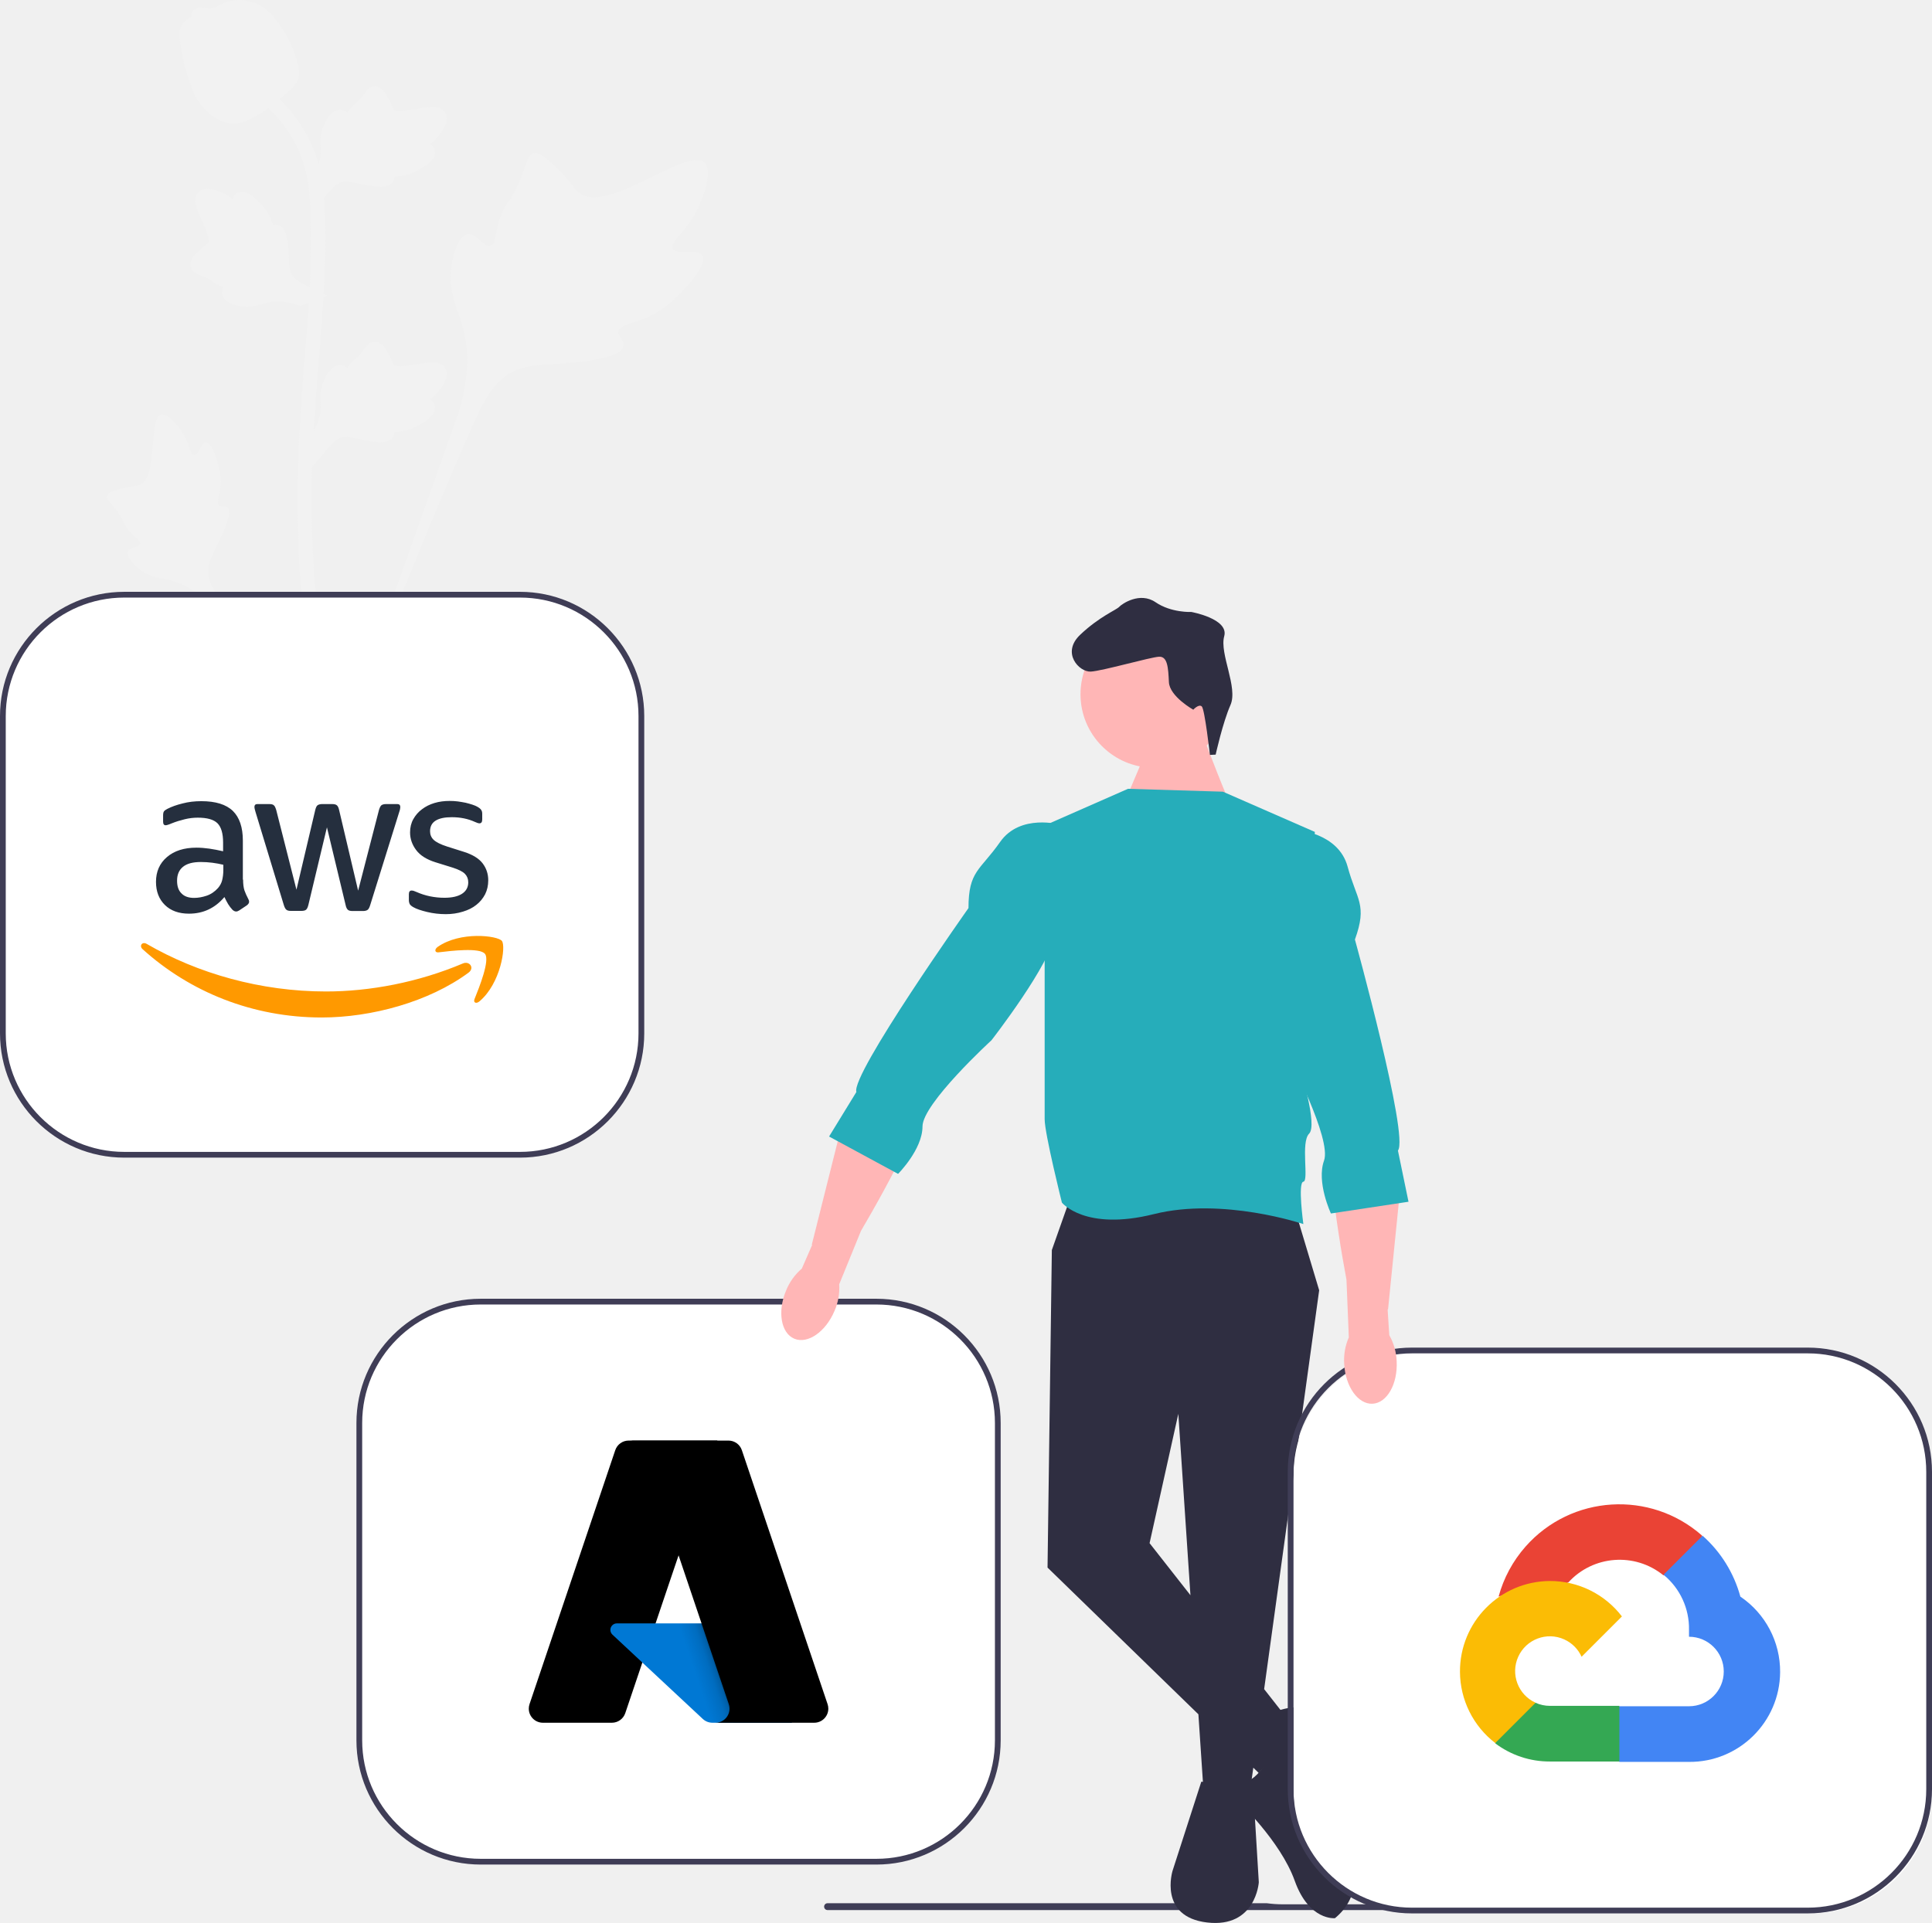
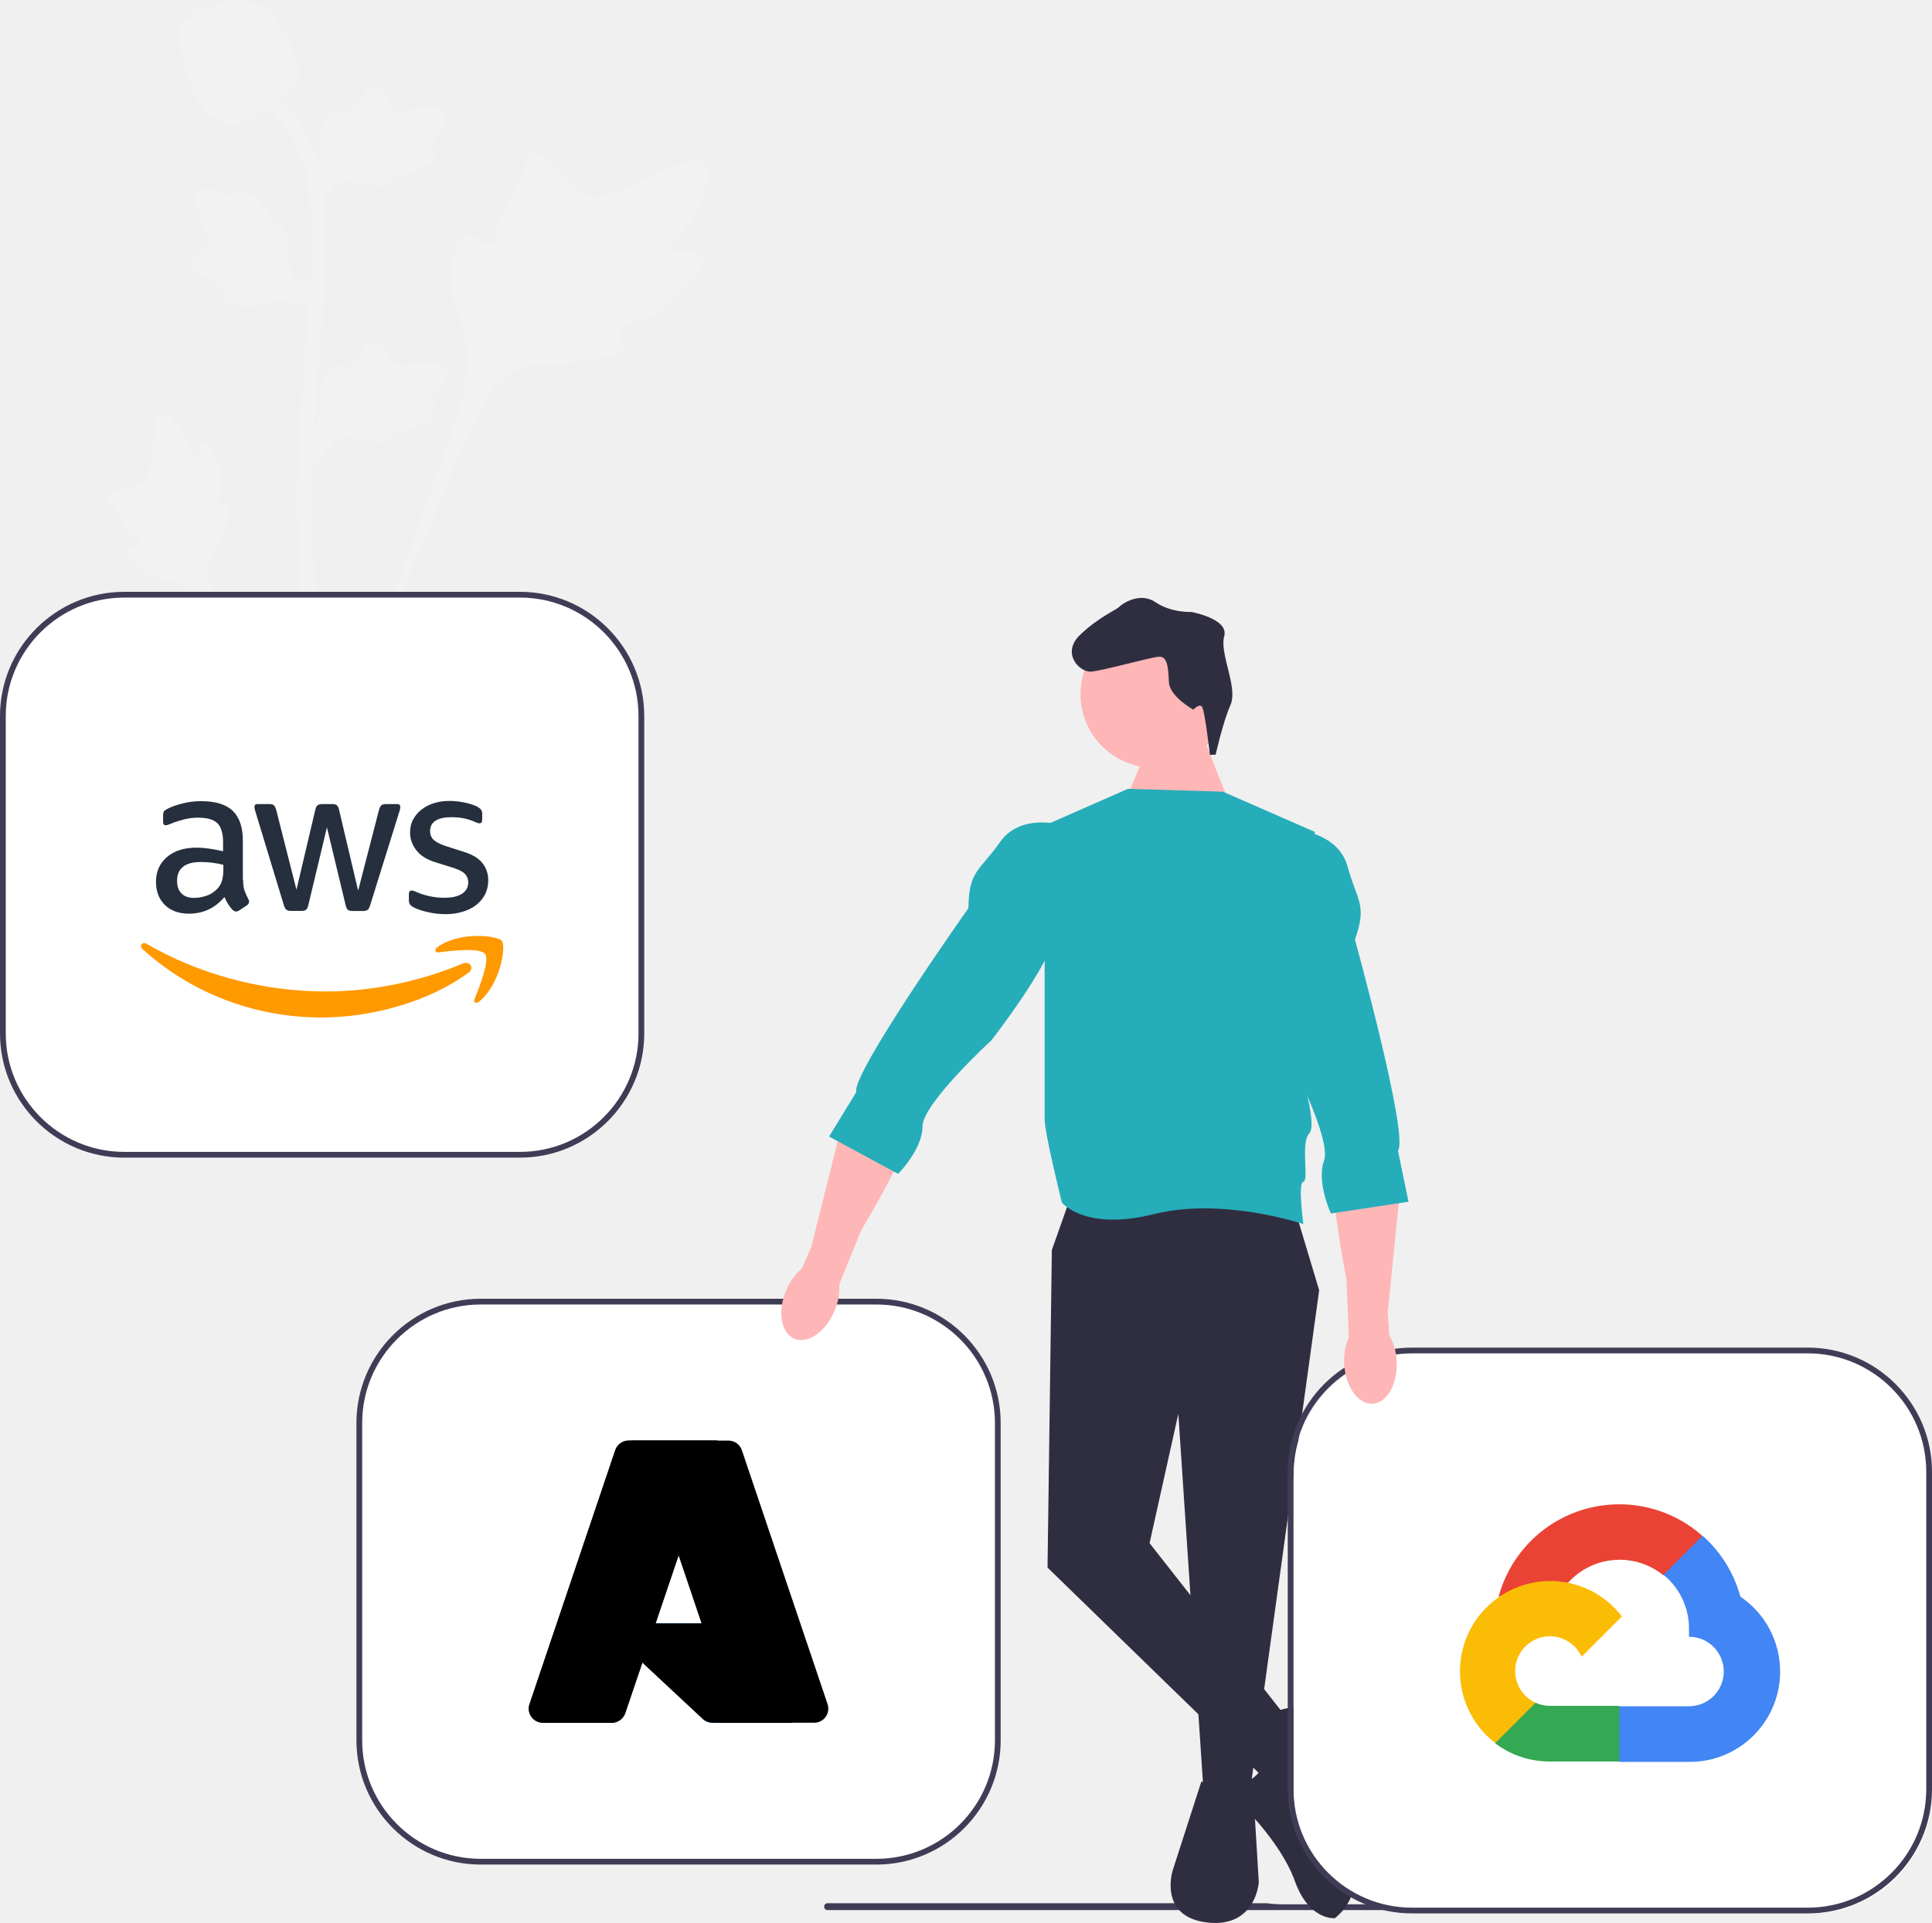
<svg xmlns="http://www.w3.org/2000/svg" width="672.129" height="669.164" viewBox="0 0 672.129 669.164" data-src="https://cdn.undraw.co/illustrations/cloud-hosting_tfeh.svg" role="img" artist="Katerina Limpitsouni" source="https://undraw.co/">
  <defs>
    <linearGradient id="uuid-eb9161ae-d05a-4b98-bd77-bb52b0a075d2-967" x1="-1211.564" y1="1173.417" x2="-1232.059" y2="1233.965" gradientTransform="translate(2123.008 -1324.892) scale(1.5625)" gradientUnits="userSpaceOnUse">
      <stop offset="0" stopColor="#114a8b" />
      <stop offset="1" stopColor="#0669bc" />
    </linearGradient>
    <linearGradient id="uuid-2da8b4cb-046d-4115-aa61-a56819df46ae-968" x1="-1205.162" y1="1201.633" x2="-1209.903" y2="1203.236" gradientTransform="translate(2123.008 -1324.892) scale(1.5625)" gradientUnits="userSpaceOnUse">
-       <stop offset="0" stopColor="#000" stop-opacity=".3" />
-       <stop offset=".071" stopColor="#000" stop-opacity=".2" />
-       <stop offset=".321" stopColor="#000" stop-opacity=".1" />
-       <stop offset=".623" stopColor="#000" stop-opacity=".05" />
-       <stop offset="1" stopColor="#000" stop-opacity="0" />
+       <stop offset="0" stopColor="#000" stopOpacity=".3" />
+       <stop offset=".071" stopColor="#000" stopOpacity=".2" />
+       <stop offset=".321" stopColor="#000" stopOpacity=".1" />
+       <stop offset=".623" stopColor="#000" stopOpacity=".05" />
+       <stop offset="1" stopColor="#000" stopOpacity="0" />
    </linearGradient>
    <linearGradient id="uuid-b4e7c5f5-65fb-4e53-973e-8c028050d1e4-969" x1="-1207.622" y1="1171.596" x2="-1185.125" y2="1231.534" gradientTransform="translate(2123.008 -1324.892) scale(1.5625)" gradientUnits="userSpaceOnUse">
      <stop offset="0" stopColor="#3ccbf4" />
      <stop offset="1" stopColor="#2892df" />
    </linearGradient>
  </defs>
  <g>
    <path d="M244.301,88.934c-1.663-2.804-8.858,.198-10.181-2.347-1.318-2.536,5.367-6.4,9.186-15.227,.689-1.592,5.029-11.623,1.816-14.718-6.09-5.867-33.96,18.345-43.713,10.421-2.14-1.739-3.636-5.21-10.114-10.846-2.577-2.242-4.135-3.254-5.644-2.878-2.14,.534-2.31,3.398-4.604,9.03-3.441,8.445-5.477,7.935-7.482,14.674-1.488,5.002-1.148,7.91-2.9,8.477-2.479,.802-4.76-4.504-7.901-4.029-3.205,.485-5.143,6.662-5.755,11.287-1.149,8.679,2.039,14.407,3.805,20.429,1.92,6.545,3.059,16.498-1.374,30.587l-43.883,123.641c9.688-25.371,37.74-94.919,49.527-120.764,3.403-7.461,7.16-15.028,14.874-18.015,7.427-2.876,17.628-1.159,30.632-4.292,1.519-.366,5.733-1.438,6.264-3.917,.439-2.049-2.04-3.193-1.66-5.113,.511-2.575,5.386-2.606,11.377-5.577,4.224-2.095,6.856-4.586,9.119-6.728,.682-.646,10.825-10.365,8.611-14.098h-0Z" fill="#f2f2f2" />
    <path d="M71.651,154.024c-1.856,.007-2.458,4.405-4.089,4.32-1.625-.085-1.593-4.481-4.823-8.902-.583-.797-4.254-5.822-6.7-5.138-4.637,1.296-.795,21.961-7.498,24.462-1.471,.549-3.606,.281-8.241,1.835-1.844,.618-2.79,1.091-3.041,1.94-.355,1.204,1.002,2.114,3.103,4.865,3.152,4.126,2.315,4.978,5.043,7.906,2.026,2.174,3.551,2.846,3.324,3.869-.322,1.448-3.584,1.037-4.257,2.715-.687,1.713,1.786,4.447,3.879,6.082,3.929,3.068,7.659,3.156,11.125,4.027,3.766,.946,8.98,3.259,14.616,9.5l48.022,57.213c-9.657-12.075-35.698-45.91-44.981-59.152-2.68-3.823-5.31-7.85-4.55-12.498,.732-4.475,4.517-8.986,6.732-16.273,.259-.851,.948-3.229-.115-4.205-.879-.807-2.156,.08-2.988-.661-1.116-.994,.275-3.395,.545-7.193,.191-2.678-.272-4.688-.671-6.417-.12-.521-1.964-8.303-4.435-8.294v0Z" fill="#f2f2f2" />
    <path d="M108.684,162.337l-1.118-9.984,.511-.757c2.365-3.5,3.57-6.918,3.584-10.162,.002-.516-.022-1.032-.046-1.557-.096-2.083-.217-4.671,1.133-7.689,.757-1.682,2.883-5.578,6.079-5.095,.861,.121,1.511,.516,2.005,.979,.072-.116,.147-.231,.227-.357,.995-1.519,1.784-2.169,2.543-2.796,.583-.482,1.186-.979,2.131-2.155,.415-.516,.738-.969,1.01-1.35,.827-1.152,1.907-2.526,3.811-2.502,2.034,.096,3.1,1.779,3.806,2.892,1.261,1.986,1.832,3.418,2.21,4.368,.137,.347,.294,.738,.374,.858,.656,.964,5.985,.063,7.993-.265,4.51-.752,8.412-1.403,10.02,1.441,1.152,2.034,.296,4.724-2.62,8.21-.909,1.085-1.875,1.909-2.733,2.555,.711,.424,1.347,1.075,1.605,2.097h0c.607,2.42-1.473,4.845-6.18,7.217-1.169,.593-2.743,1.384-4.948,1.764-1.039,.178-1.974,.222-2.774,.246-.017,.463-.125,.964-.407,1.48-.827,1.519-2.548,2.242-5.141,2.068-2.854-.149-5.204-.694-7.277-1.171-1.81-.415-3.37-.766-4.594-.685-2.271,.183-4.02,2.001-6.074,4.358l-5.127,5.992h-0l0,0Z" fill="#f2f2f2" />
    <path d="M113.872,102.894l-9.373,3.614-.862-.302c-3.985-1.399-7.597-1.698-10.739-.889-.5,.129-.992,.283-1.495,.439-1.99,.621-4.463,1.395-7.725,.854-1.819-.305-6.126-1.374-6.471-4.588-.102-.863,.116-1.593,.438-2.188-.13-.041-.261-.084-.403-.129-1.721-.578-2.551-1.175-3.35-1.751-.614-.442-1.247-.899-2.625-1.514-.604-.27-1.124-.468-1.562-.635-1.324-.507-2.927-1.204-3.387-3.052-.423-1.992,.934-3.45,1.832-4.415,1.601-1.723,2.841-2.639,3.664-3.246,.301-.221,.639-.472,.735-.579,.766-.879-1.457-5.805-2.284-7.664-1.871-4.171-3.491-7.781-1.147-10.058,1.676-1.63,4.495-1.485,8.606,.452,1.28,.604,2.322,1.33,3.165,1.996,.23-.795,.698-1.576,1.621-2.085h0c2.187-1.201,5.06,.196,8.548,4.147,.87,.98,2.034,2.302,2.962,4.339,.436,.96,.715,1.853,.942,2.621,.452-.101,.964-.123,1.535,.019,1.679,.415,2.815,1.896,3.304,4.449,.579,2.798,.649,5.21,.713,7.336,.058,1.856,.113,3.454,.503,4.617,.753,2.15,2.955,3.382,5.756,4.77l7.097,3.439-0,0h0Z" fill="#f2f2f2" />
    <path d="M108.684,73.482l-1.118-9.984,.511-.757c2.365-3.5,3.57-6.918,3.584-10.162,.002-.516-.022-1.032-.046-1.557-.096-2.083-.217-4.671,1.133-7.689,.757-1.682,2.883-5.578,6.079-5.095,.861,.121,1.511,.516,2.005,.979,.072-.116,.147-.231,.227-.357,.995-1.519,1.784-2.169,2.543-2.796,.583-.482,1.186-.979,2.131-2.155,.415-.516,.738-.969,1.01-1.35,.827-1.152,1.907-2.526,3.811-2.502,2.034,.096,3.1,1.779,3.806,2.892,1.261,1.986,1.832,3.418,2.21,4.368,.137,.347,.294,.738,.374,.858,.656,.964,5.985,.063,7.993-.265,4.51-.752,8.412-1.403,10.02,1.441,1.152,2.034,.296,4.724-2.62,8.21-.909,1.085-1.875,1.909-2.733,2.555,.711,.424,1.347,1.075,1.605,2.097h0c.607,2.42-1.473,4.845-6.18,7.217-1.169,.593-2.743,1.384-4.948,1.764-1.039,.178-1.974,.222-2.774,.246-.017,.463-.125,.964-.407,1.48-.827,1.519-2.548,2.242-5.141,2.068-2.854-.149-5.204-.694-7.277-1.171-1.81-.415-3.37-.766-4.594-.685-2.271,.183-4.02,2.001-6.074,4.358l-5.127,5.992h-0l0,0Z" fill="#f2f2f2" />
    <path d="M118.899,267.274l-2.092-1.311-.506-2.415,.506,2.415-2.439,.28c-.039-.227-.171-.747-.371-1.562-1.092-4.464-4.421-18.049-7.197-39.443-1.938-14.934-3.035-30.288-3.261-45.642-.227-15.378,.501-27.02,1.085-36.377,.441-7.057,.976-13.777,1.502-20.324,1.398-17.489,2.716-34.01,1.735-52.3-.217-4.083-.673-12.582-5.638-21.626-2.88-5.245-6.848-9.902-11.794-13.835l3.076-3.866c5.459,4.348,9.849,9.506,13.047,15.33,5.505,10.027,6.002,19.288,6.24,23.737,.998,18.613-.335,35.292-1.748,52.95-.521,6.522-1.056,13.213-1.494,20.242-.578,9.27-1.299,20.811-1.075,35.991,.222,15.171,1.306,30.337,3.218,45.083,2.743,21.124,6.023,34.506,7.101,38.903,.574,2.348,.694,2.839,.106,3.77v-0Z" fill="#f2f2f2" />
    <path d="M81.375,42.977c-.202,0-.407-.005-.615-.019-4.204-.227-8.096-2.743-11.572-7.477-1.629-2.227-2.463-4.768-4.127-9.834-.258-.781-1.511-4.744-2.273-10.196-.499-3.563-.436-5.052,.27-6.368,.783-1.466,2.051-2.487,3.478-3.177-.063-.472-.012-.959,.193-1.456,.841-2.058,3.078-1.788,4.288-1.658,.612,.077,1.376,.178,2.201,.135,1.297-.063,1.993-.448,3.049-1.027,1.01-.554,2.266-1.244,4.129-1.625,3.673-.766,6.751,.275,7.766,.617,5.339,1.779,7.971,5.929,11.018,10.736,.607,.964,2.692,4.474,4.069,9.285,.993,3.471,.853,5.014,.554,6.161-.607,2.357-2.042,3.707-5.684,6.686-3.804,3.119-5.713,4.681-7.352,5.631-3.816,2.203-6.211,3.587-9.393,3.587v0h-0Z" fill="#f2f2f2" />
  </g>
  <path d="M286.706,663.479c0,.66,.53,1.19,1.19,1.19h247.29c.66,0,1.19-.53,1.19-1.19,0-.32-.12-.6-.32-.81h-89.72c-1.91,0-3.78-.13-5.62-.38h-152.82c-.66,0-1.19,.53-1.19,1.19Z" fill="#3f3d56" />
  <g>
    <g>
      <path d="M167.23,452.944h137.669c23.323,0,42.23,18.907,42.23,42.23v110.433c0,23.323-18.907,42.23-42.23,42.23H167.23c-23.323,0-42.23-18.907-42.23-42.23v-110.433c0-23.323,18.907-42.23,42.23-42.23Z" fill="#fff" />
      <path d="M124,605.607v-110.433c0-23.837,19.393-43.23,43.23-43.23h137.669c23.837,0,43.23,19.393,43.23,43.23v110.433c0,23.837-19.393,43.229-43.23,43.229H167.23c-23.837,0-43.23-19.393-43.23-43.229Zm43.23-151.663c-22.734,0-41.23,18.496-41.23,41.23v110.433c0,22.734,18.496,41.229,41.23,41.229h137.669c22.734,0,41.23-18.495,41.23-41.229v-110.433c0-22.734-18.496-41.23-41.23-41.23H167.23Z" fill="#3f3d56" />
    </g>
    <g>
      <path d="M218.701,501.297h30.836l-32.01,94.844c-.675,1.998-2.549,3.344-4.658,3.344h-23.998c-2.711,0-4.909-2.197-4.909-4.908-0-.534,.087-1.064,.258-1.57l29.823-88.366c.674-1.999,2.549-3.345,4.659-3.346v.001l0-0Z" fill="url(#uuid-eb9161ae-d05a-4b98-bd77-bb52b0a075d2-967)" />
      <path d="M263.509,564.911h-48.898c-1.25-.001-2.264,1.011-2.266,2.261-.001,.629,.26,1.229,.72,1.658l31.421,29.327c.915,.853,2.119,1.328,3.37,1.328h27.688l-12.036-34.573Z" fill="#0078d4" />
      <path d="M218.701,501.297c-2.135-.008-4.027,1.373-4.67,3.409l-29.776,88.22c-.914,2.549,.411,5.356,2.959,6.27,.535,.192,1.1,.289,1.669,.288h24.617c1.867-.334,3.409-1.646,4.038-3.434l5.938-17.5,21.21,19.783c.889,.735,2.004,1.142,3.157,1.151h27.585l-12.098-34.573-35.268,.008,21.585-63.623h-30.947l-0-0Z" fill="url(#uuid-2da8b4cb-046d-4115-aa61-a56819df46ae-968)" />
      <path d="M258.086,504.636c-.673-1.996-2.545-3.34-4.652-3.34h-34.366c2.106,0,3.978,1.344,4.652,3.34l29.824,88.369c.867,2.569-.512,5.355-3.082,6.222-.506,.171-1.036,.258-1.57,.258h34.367c2.712-.001,4.909-2.2,4.908-4.911-0-.534-.087-1.063-.258-1.569l-29.824-88.369v0Z" fill="url(#uuid-b4e7c5f5-65fb-4e53-973e-8c028050d1e4-969)" />
    </g>
  </g>
  <g>
    <g>
      <path d="M43.23,206.944H180.899c23.323,0,42.23,18.907,42.23,42.23v110.433c0,23.323-18.907,42.23-42.23,42.23H43.23c-23.323,0-42.23-18.907-42.23-42.23v-110.433c0-23.323,18.907-42.23,42.23-42.23v-0Z" fill="#fff" />
      <path d="M0,359.607v-110.433c0-23.837,19.393-43.23,43.23-43.23H180.899c23.837,0,43.23,19.393,43.23,43.23v110.433c0,23.837-19.393,43.229-43.23,43.229H43.23c-23.837,0-43.23-19.393-43.23-43.229ZM43.23,207.945c-22.734,0-41.23,18.496-41.23,41.23v110.433c0,22.734,18.496,41.229,41.23,41.229H180.899c22.734,0,41.23-18.495,41.23-41.229v-110.433c0-22.734-18.496-41.23-41.23-41.23H43.23v-0Z" fill="#3f3d56" />
    </g>
    <g>
      <path d="M84.569,306.08c0,1.551,.168,2.808,.461,3.73,.335,.922,.754,1.928,1.341,3.018,.21,.335,.293,.671,.293,.964,0,.419-.251,.838-.796,1.257l-2.64,1.76c-.377,.251-.754,.377-1.09,.377-.419,0-.838-.21-1.257-.587-.587-.629-1.09-1.299-1.509-1.97-.419-.712-.838-1.509-1.299-2.473-3.269,3.856-7.376,5.784-12.322,5.784-3.521,0-6.329-1.006-8.382-3.018s-3.101-4.694-3.101-8.047c0-3.562,1.257-6.454,3.814-8.634s5.951-3.269,10.268-3.269c1.425,0,2.892,.126,4.443,.335,1.551,.21,3.143,.545,4.82,.922v-3.06c0-3.185-.671-5.407-1.97-6.706-1.341-1.299-3.604-1.928-6.832-1.928-1.467,0-2.976,.168-4.526,.545s-3.06,.838-4.526,1.425c-.671,.293-1.174,.461-1.467,.545s-.503,.126-.671,.126c-.587,0-.88-.419-.88-1.299v-2.054c0-.671,.084-1.174,.293-1.467s.587-.587,1.174-.88c1.467-.754,3.227-1.383,5.281-1.886,2.054-.545,4.233-.796,6.538-.796,4.987,0,8.634,1.132,10.981,3.395,2.305,2.263,3.479,5.7,3.479,10.31v13.579h.084l0,0Zm-17.016,6.371c1.383,0,2.808-.251,4.317-.754,1.509-.503,2.85-1.425,3.982-2.682,.671-.796,1.174-1.676,1.425-2.682s.419-2.221,.419-3.646v-1.76c-1.215-.293-2.515-.545-3.856-.712s-2.64-.251-3.94-.251c-2.808,0-4.862,.545-6.245,1.676-1.383,1.132-2.054,2.724-2.054,4.82,0,1.97,.503,3.437,1.551,4.443,1.006,1.048,2.473,1.551,4.401,1.551l-0-0Zm33.655,4.526c-.754,0-1.257-.126-1.593-.419-.335-.251-.629-.838-.88-1.635l-9.849-32.398c-.251-.838-.377-1.383-.377-1.676,0-.671,.335-1.048,1.006-1.048h4.107c.796,0,1.341,.126,1.635,.419,.335,.251,.587,.838,.838,1.635l7.041,27.746,6.538-27.746c.21-.838,.461-1.383,.796-1.635s.922-.419,1.676-.419h3.353c.796,0,1.341,.126,1.676,.419,.335,.251,.629,.838,.796,1.635l6.622,28.081,7.251-28.081c.251-.838,.545-1.383,.838-1.635,.335-.251,.88-.419,1.635-.419h3.898c.671,0,1.048,.335,1.048,1.048,0,.21-.042,.419-.084,.671-.042,.251-.126,.587-.293,1.048l-10.101,32.398c-.251,.838-.545,1.383-.88,1.635s-.88,.419-1.593,.419h-3.604c-.796,0-1.341-.126-1.676-.419s-.629-.838-.796-1.676l-6.496-27.033-6.454,26.991c-.21,.838-.461,1.383-.796,1.676-.335,.293-.922,.419-1.676,.419h-3.604l0,0Zm53.857,1.132c-2.179,0-4.359-.251-6.454-.754-2.096-.503-3.73-1.048-4.82-1.676-.671-.377-1.132-.796-1.299-1.174-.168-.377-.251-.796-.251-1.174v-2.138c0-.88,.335-1.299,.964-1.299,.251,0,.503,.042,.754,.126s.629,.251,1.048,.419c1.425,.629,2.976,1.132,4.61,1.467,1.676,.335,3.311,.503,4.987,.503,2.64,0,4.694-.461,6.119-1.383,1.425-.922,2.179-2.263,2.179-3.982,0-1.174-.377-2.138-1.132-2.934-.754-.796-2.179-1.509-4.233-2.179l-6.077-1.886c-3.06-.964-5.323-2.389-6.706-4.275-1.383-1.844-2.096-3.898-2.096-6.077,0-1.76,.377-3.311,1.132-4.652,.754-1.341,1.76-2.515,3.018-3.437,1.257-.964,2.682-1.676,4.359-2.179s3.437-.712,5.281-.712c.922,0,1.886,.042,2.808,.168,.964,.126,1.844,.293,2.724,.461,.838,.21,1.635,.419,2.389,.671,.754,.251,1.341,.503,1.76,.754,.587,.335,1.006,.671,1.257,1.048,.251,.335,.377,.796,.377,1.383v1.97c0,.88-.335,1.341-.964,1.341-.335,0-.88-.168-1.593-.503-2.389-1.09-5.071-1.635-8.047-1.635-2.389,0-4.275,.377-5.574,1.174s-1.97,2.012-1.97,3.73c0,1.174,.419,2.179,1.257,2.976,.838,.796,2.389,1.593,4.61,2.305l5.951,1.886c3.018,.964,5.197,2.305,6.496,4.024s1.928,3.688,1.928,5.868c0,1.802-.377,3.437-1.09,4.862-.754,1.425-1.76,2.682-3.06,3.688-1.299,1.048-2.85,1.802-4.652,2.347-1.886,.587-3.856,.88-5.993,.88h-0Z" fill="#252f3e" />
      <g>
-         <path d="M162.986,338.478c-13.789,10.185-33.823,15.591-51.048,15.591-24.141,0-45.893-8.927-62.323-23.764-1.299-1.174-.126-2.766,1.425-1.844,17.771,10.31,39.69,16.555,62.365,16.555,15.298,0,32.104-3.185,47.57-9.724,2.305-1.048,4.275,1.509,2.012,3.185l-0-0Z" fill="#f90" fill-rule="evenodd" />
-         <path d="M168.728,331.94c-1.76-2.263-11.651-1.09-16.136-.545-1.341,.168-1.551-1.006-.335-1.886,7.879-5.532,20.83-3.94,22.339-2.096,1.509,1.886-.419,14.837-7.796,21.04-1.132,.964-2.221,.461-1.718-.796,1.676-4.149,5.407-13.496,3.646-15.717h0Z" fill="#f90" fill-rule="evenodd" />
+         <path d="M162.986,338.478c-13.789,10.185-33.823,15.591-51.048,15.591-24.141,0-45.893-8.927-62.323-23.764-1.299-1.174-.126-2.766,1.425-1.844,17.771,10.31,39.69,16.555,62.365,16.555,15.298,0,32.104-3.185,47.57-9.724,2.305-1.048,4.275,1.509,2.012,3.185l-0-0Z" fill="#f90" fillRule="evenodd" />
+         <path d="M168.728,331.94c-1.76-2.263-11.651-1.09-16.136-.545-1.341,.168-1.551-1.006-.335-1.886,7.879-5.532,20.83-3.94,22.339-2.096,1.509,1.886-.419,14.837-7.796,21.04-1.132,.964-2.221,.461-1.718-.796,1.676-4.149,5.407-13.496,3.646-15.717h0Z" fill="#f90" fillRule="evenodd" />
      </g>
    </g>
  </g>
  <path d="M428.43,280.491c-1-1-9-22-9-22l-19-1-8.693,20.496,36.693,2.504Z" fill="#ffb6b6" />
  <circle cx="401.474" cy="241.59" r="25.575" fill="#ffb6b6" />
  <polygon points="449.93 418.991 458.93 448.991 434.93 622.991 418.682 622.991 409.93 491.991 399.93 536.991 450.93 601.991 437.93 616.991 364.43 545.491 365.93 434.991 371.93 417.991 449.93 418.991" fill="#2f2e41" />
  <path d="M422.916,262.6l-1.998,.098s-1.786-15.931-2.834-16.881-2.947,1.146-2.947,1.146c0,0-8.236-4.6-8.482-9.594s-.443-8.989-3.439-8.841-19.779,4.979-23.774,5.176-10.332-6.499-3.636-12.837,12.591-8.63,13.54-9.678,7.202-5.361,12.664-1.625,12.454,3.391,12.454,3.391c0,0,13.132,2.357,11.43,8.448-1.702,6.091,4.881,17.781,2.18,23.922s-5.156,17.275-5.156,17.275l0-0Z" fill="#2f2e41" />
  <path d="M417.93,619.991l18,2,2,33s-1,16-18,14-12-18-12-18l10-31Z" fill="#2f2e41" />
  <path d="M441.43,596.491s13-6,15,1l4,14s0,14,1,15,20,27,3,41c0,0-9,1-14-13s-20-28-20-28c0,0-2.906-7,2.047-6.5s11.953-11.5,9.953-15.5-1-8-1-8Z" fill="#2f2e41" />
  <path d="M276.329,465.845c-4.652-1.96-5.928-9.474-2.847-16.787,1.19-2.938,3.067-5.549,5.473-7.613l3.594-8.243-.128-.087,10.333-41.183c2.403-9.575,9.018-17.654,18.103-21.517,5.404-2.298,10.533-2.714,12.024,2.793,2.474,9.138-13.642,38.572-23.36,55.133l-7.571,18.577c.205,3.165-.352,6.332-1.622,9.238-3.078,7.311-9.345,11.649-13.998,9.689v0Z" fill="#ffb6b6" />
  <path d="M392.43,274.491l33,1,32,14-5,83s6,19,3,22,0,16.449-2,16.724,0,14.74,0,14.74c0,0-28-9.465-52-3.465s-32-4-32-4c0,0-6-24-6-29v-102.244l29-12.756Z" fill="#26ADBA" />
  <path d="M368.93,286.991s-14-4-21,6-11,10-11,23c0,0-41,58-39,64l-9.5,15.5,24,13s8.5-8.5,8.5-16.5,24-30,24-30c0,0,21-27,22-37s2-38,2-38Z" fill="#26ADBA" />
  <g>
    <g>
      <path d="M492.23,470.944h137.669c23.323,0,42.23,18.907,42.23,42.23v110.433c0,23.323-18.907,42.23-42.23,42.23h-137.669c-23.323,0-42.23-18.907-42.23-42.23v-110.433c0-23.323,18.907-42.23,42.23-42.23Z" fill="#fff" />
      <path d="M448,622.607v-110.433c0-23.837,19.393-43.23,43.23-43.23h137.669c23.837,0,43.23,19.393,43.23,43.23v110.433c0,23.837-19.393,43.229-43.23,43.229h-137.669c-23.837,0-43.23-19.393-43.23-43.229Zm43.23-151.663c-22.734,0-41.23,18.496-41.23,41.23v110.433c0,22.734,18.496,41.229,41.23,41.229h137.669c22.734,0,41.23-18.495,41.23-41.229v-110.433c0-22.734-18.496-41.23-41.23-41.23h-137.669Z" fill="#3f3d56" />
    </g>
    <g>
      <path d="M578.588,548.156h3.397l9.682-9.682,.476-4.111c-18.019-15.904-45.52-14.19-61.424,3.829-4.418,5.005-7.625,10.96-9.373,17.403,1.079-.442,2.273-.514,3.397-.204l19.364-3.193s.985-1.631,1.495-1.529c8.614-9.46,23.109-10.562,33.054-2.514h-.068v0Z" fill="#ea4335" />
      <path d="M605.46,555.596c-2.225-8.195-6.795-15.563-13.147-21.198l-13.589,13.589c5.738,4.689,9.007,11.751,8.867,19.16v2.412c6.679,0,12.094,5.415,12.094,12.094s-5.415,12.094-12.094,12.094h-24.188l-2.412,2.446v14.506l2.412,2.412h24.188c17.373,.135,31.566-13.839,31.702-31.212,.082-10.53-5.11-20.403-13.833-26.302v-0Z" fill="#4285f4" />
      <path d="M539.181,612.974h24.188v-19.364h-24.188c-1.723-0-3.426-.371-4.994-1.087l-3.397,1.053-9.75,9.682-.849,3.397c5.468,4.129,12.139,6.348,18.99,6.319Z" fill="#34a853" />
      <path d="M539.181,550.16c-17.373,.104-31.373,14.272-31.269,31.645,.058,9.701,4.589,18.833,12.279,24.748l14.03-14.03c-6.087-2.75-8.792-9.914-6.042-16.001s9.914-8.792,16.001-6.042c2.682,1.212,4.83,3.36,6.042,6.042l14.03-14.03c-5.97-7.804-15.246-12.367-25.071-12.332l-0,0Z" fill="#fbbc05" />
    </g>
  </g>
  <g>
    <path d="M477.513,488.474c5.041-.264,8.791-6.9,8.376-14.824-.122-3.168-1.002-6.26-2.564-9.018l-.583-8.974,.15-.038,4.257-42.245c.99-9.823-2.491-19.666-9.725-26.384-4.303-3.996-8.986-6.127-12.258-1.453-5.429,7.756-.259,40.913,3.262,59.789l.817,20.044c-1.267,2.907-1.818,6.076-1.609,9.24,.414,7.922,4.837,14.129,9.879,13.865v0Z" fill="#ffb6b6" />
    <path d="M451.11,288.807s14.527,.989,17.717,12.771,6.953,13.14,2.541,25.368c0,0,18.882,68.472,14.964,73.438l3.676,17.804-26.988,4.083s-5.111-10.88-2.396-18.405-12.394-36.365-12.394-36.365c0,0-10.59-32.525-8.137-42.27s11.016-36.423,11.016-36.423v-0Z" fill="#26ADBA" />
  </g>
</svg>
